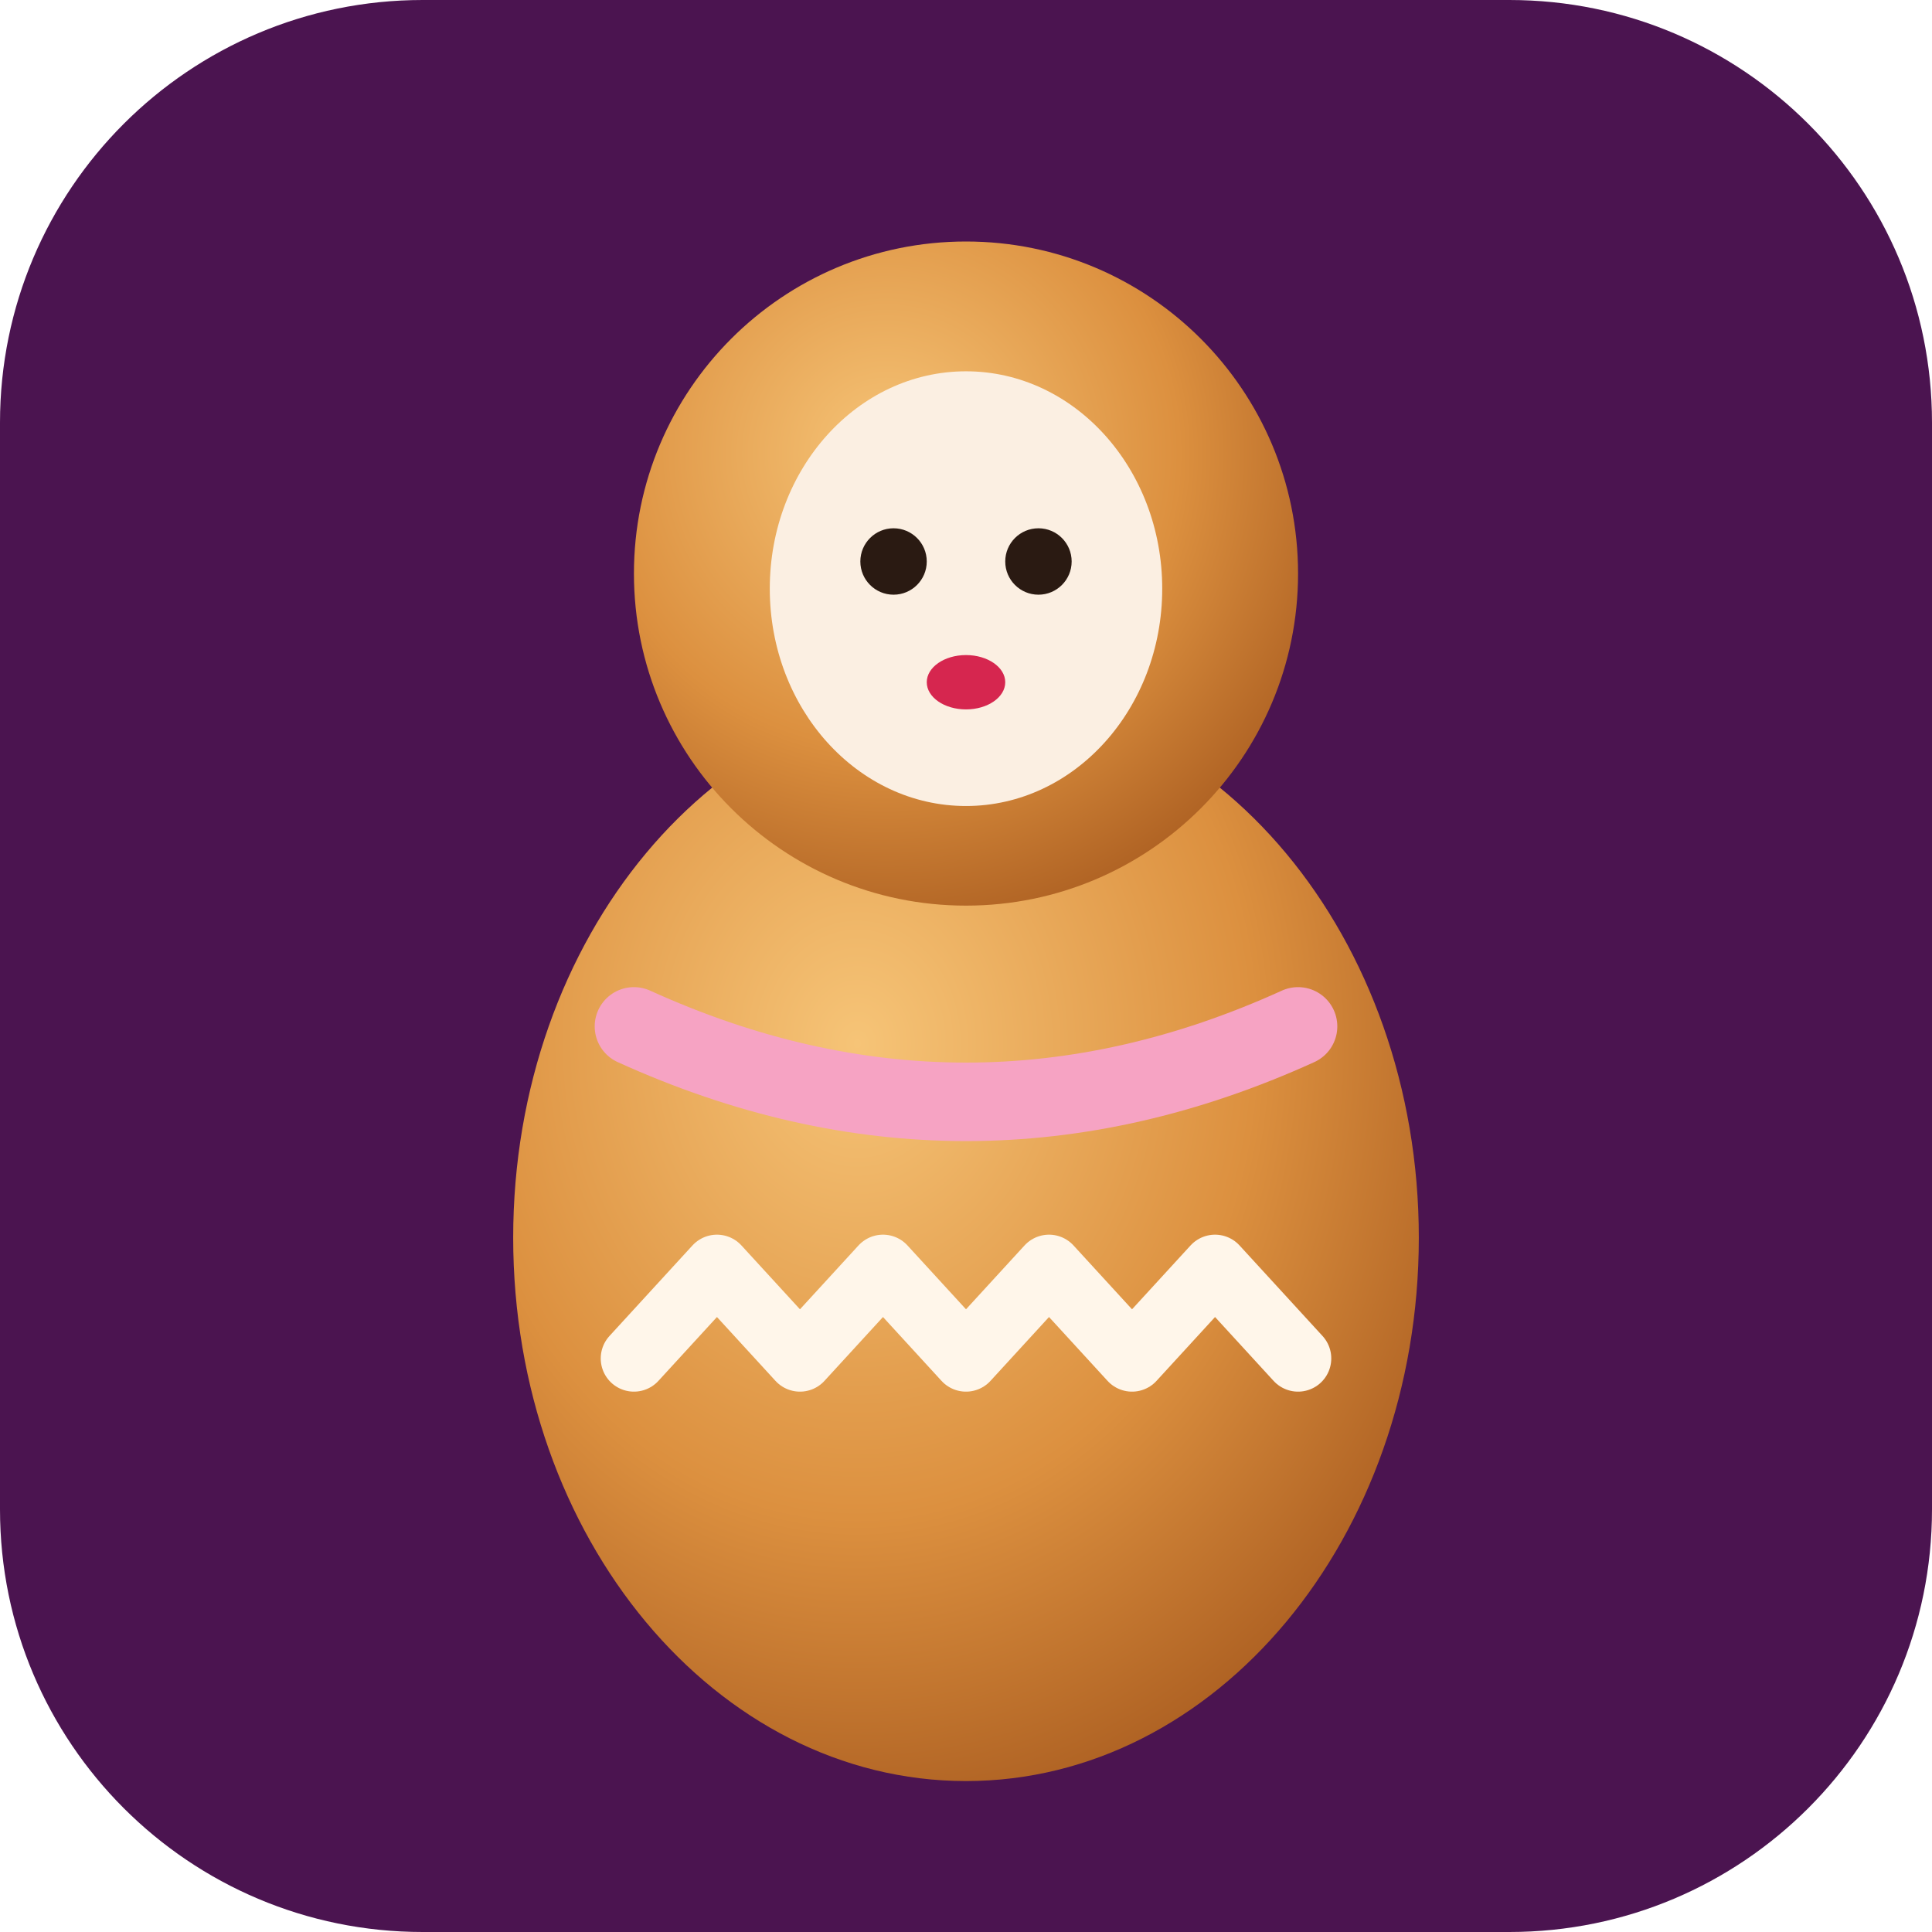
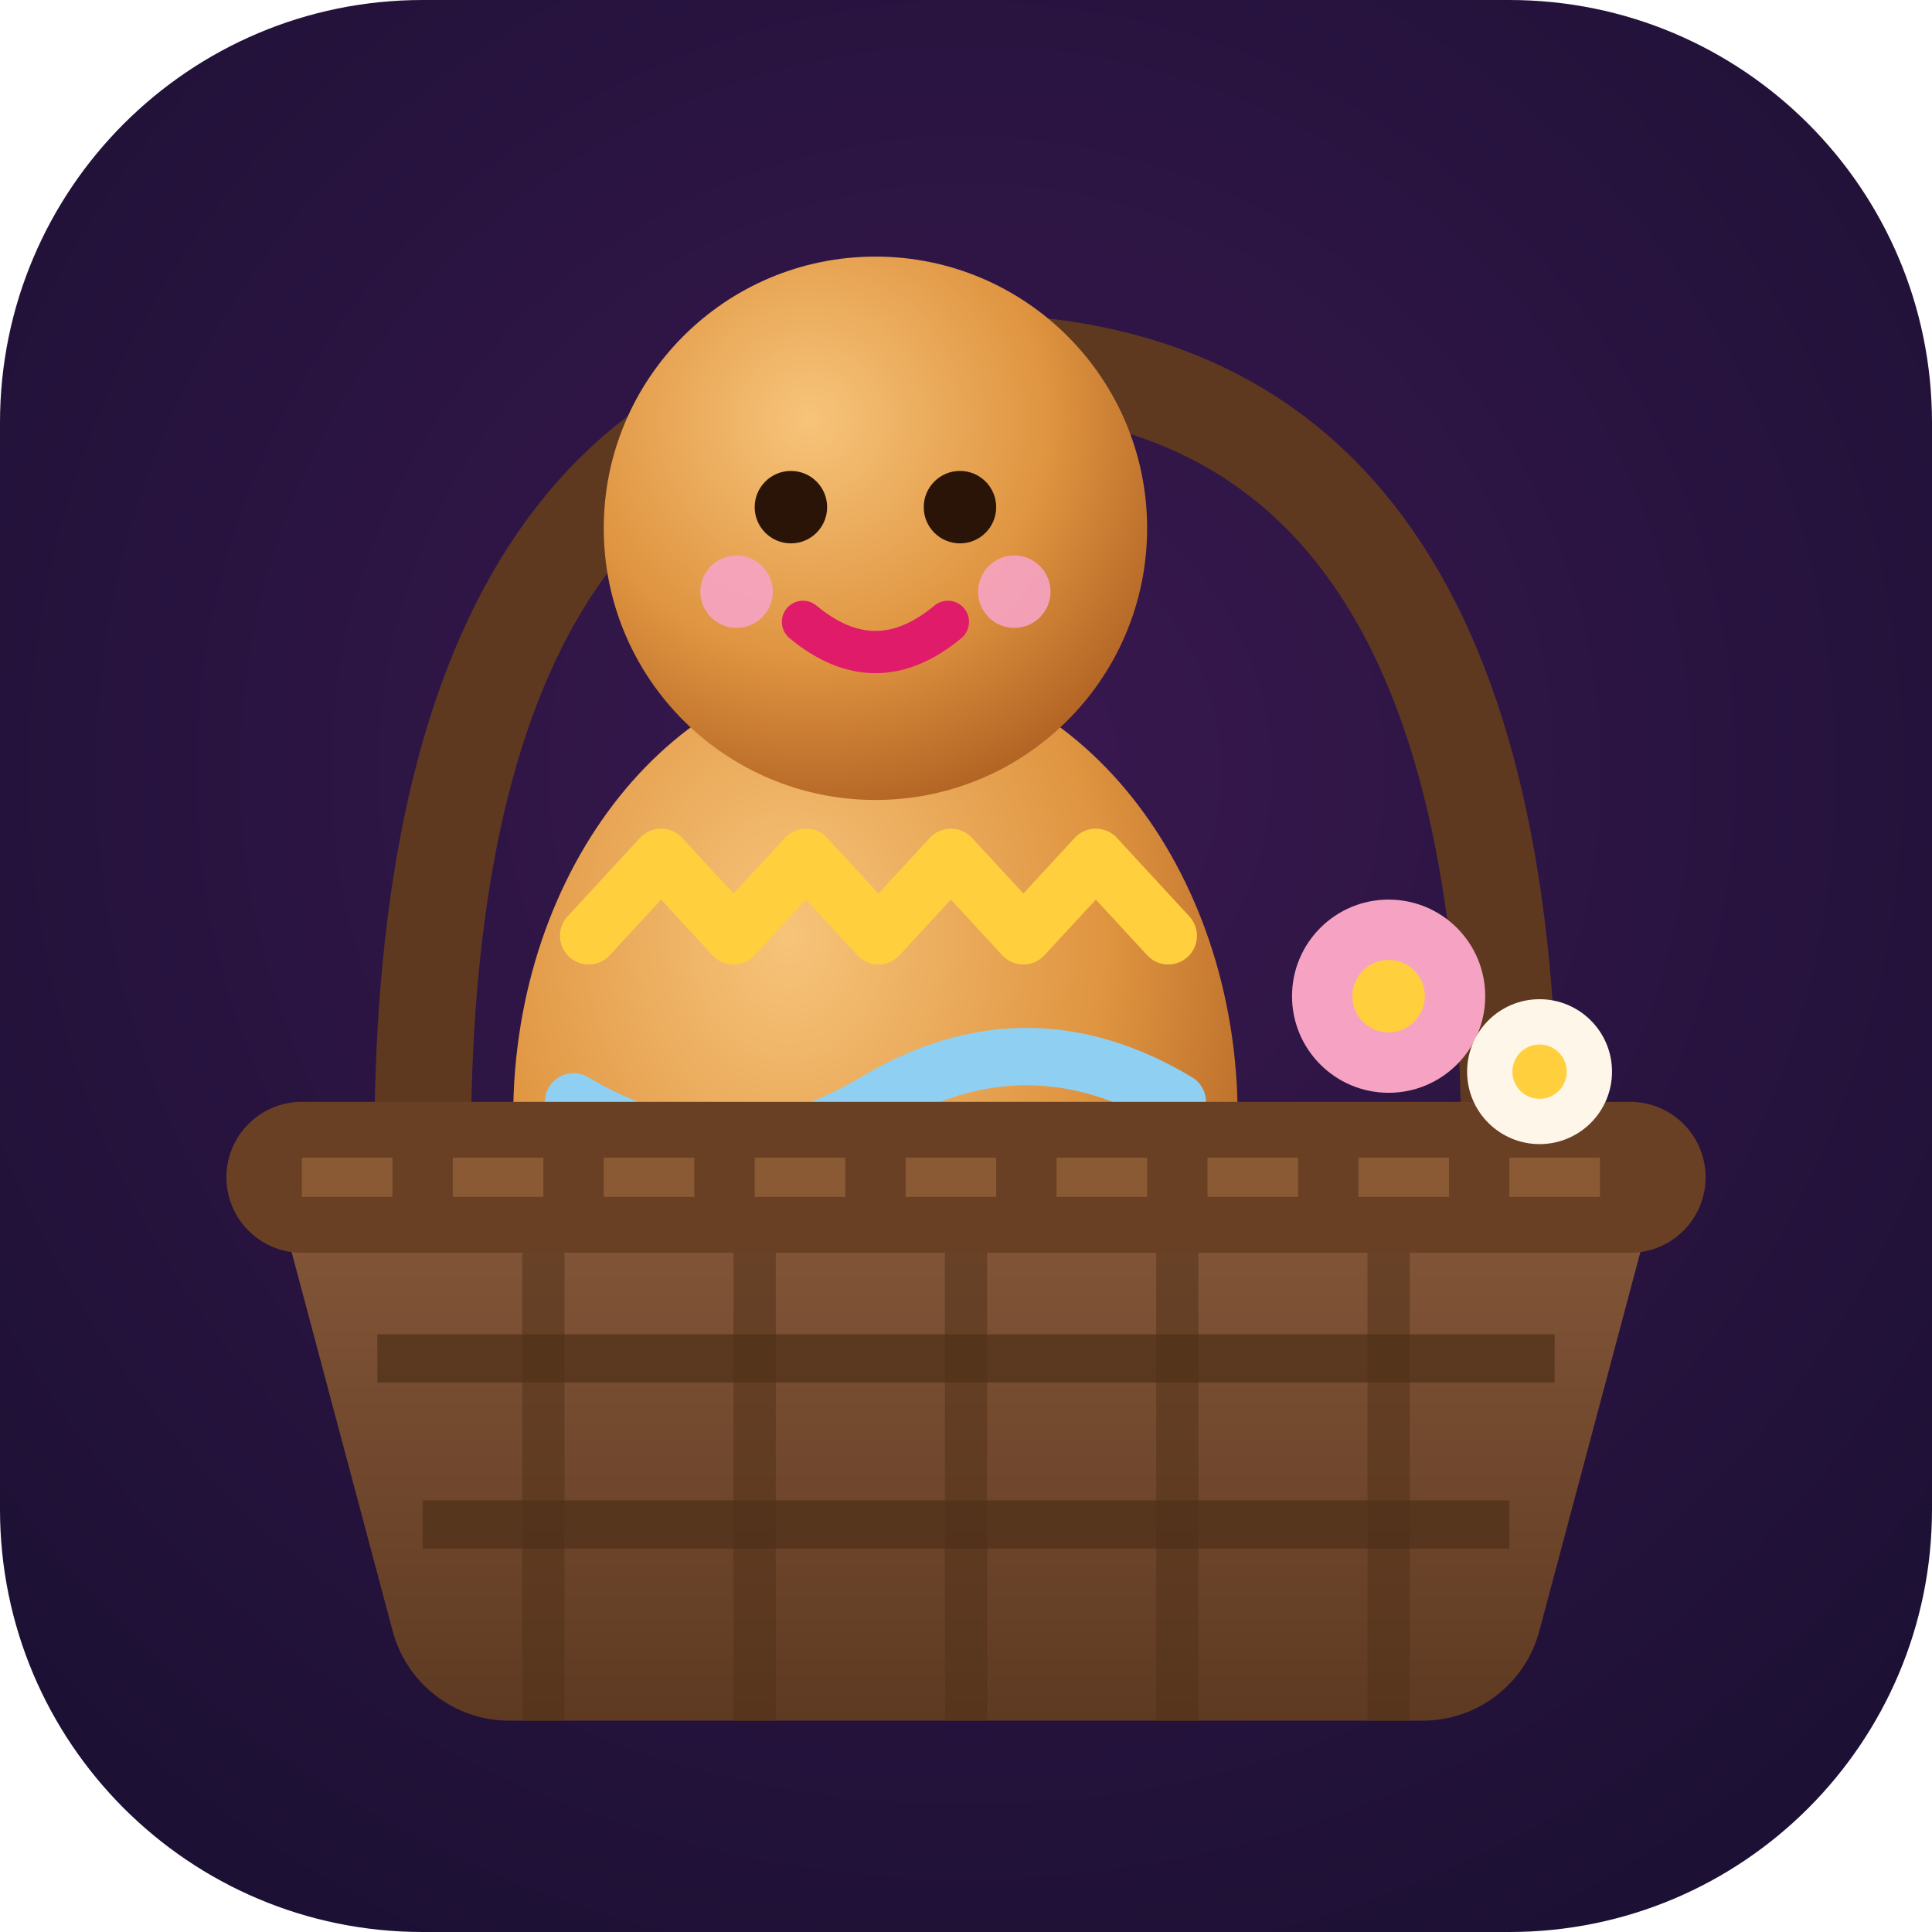
<svg xmlns="http://www.w3.org/2000/svg" viewBox="0 0 64 64">
-   <rect width="64" height="64" rx="14" fill="#4b1450" />
  <defs>
-     <radialGradient id="p" cx=".38" cy=".32" r=".8">
-       <stop offset="0" stop-color="#f6c477" />
-       <stop offset=".55" stop-color="#dc903f" />
-       <stop offset="1" stop-color="#a3561c" />
+     <radialGradient id="p" cx=".38" cy=".3" r=".8">
+       <stop offset="0" stop-color="#f7c47a" />
+       <stop offset=".55" stop-color="#df9440" />
+       <stop offset="1" stop-color="#a8591e" />
+     </radialGradient>
+     <linearGradient id="c" x1="0" y1="0" x2="0" y2="1">
+       <stop offset="0" stop-color="#86583a" />
+       <stop offset="1" stop-color="#5e3a22" />
+     </linearGradient>
+     <radialGradient id="f" cx=".5" cy=".4" r=".7">
+       <stop offset="0" stop-color="#3a1850" />
+       <stop offset="1" stop-color="#1b1033" />
    </radialGradient>
  </defs>
-   <ellipse cx="32" cy="41" rx="15" ry="18" fill="url(#p)" />
-   <circle cx="32" cy="19" r="11" fill="url(#p)" />
-   <ellipse cx="32" cy="19.5" rx="6.5" ry="7.2" fill="#fbefe2" />
-   <circle cx="29.6" cy="18.6" r="1.1" fill="#2a1a12" />
-   <circle cx="34.4" cy="18.6" r="1.1" fill="#2a1a12" />
-   <ellipse cx="32" cy="22.6" rx="1.3" ry=".9" fill="#d6264f" />
-   <path d="M21 34q11 5 22 0" fill="none" stroke="#f6a3c3" stroke-width="2.6" stroke-linecap="round" />
-   <path d="M21 45l2.75-3 2.75 3 2.75-3 2.75 3 2.75-3 2.75 3 2.75-3 2.75 3" fill="none" stroke="#fff6ea" stroke-width="2.2" stroke-linecap="round" stroke-linejoin="round" />
+   <rect width="64" height="64" rx="14" fill="url(#f)" />
+   <path d="M14 38q0-26 18-26t18 26" fill="none" stroke="#5e3920" stroke-width="3.2" stroke-linecap="round" />
+   <ellipse cx="29" cy="37" rx="12" ry="15" fill="url(#p)" />
+   <circle cx="29" cy="17.5" r="9" fill="url(#p)" />
+   <circle cx="26.2" cy="16.8" r="1.2" fill="#2a1408" />
+   <circle cx="31.8" cy="16.8" r="1.2" fill="#2a1408" />
+   <path d="M26.6 20.6q2.4 2 4.8 0" fill="none" stroke="#e01b6a" stroke-width="1.4" stroke-linecap="round" />
+   <circle cx="24.4" cy="19.6" r="1.2" fill="#f6a3c3" opacity=".9" />
+   <circle cx="33.6" cy="19.6" r="1.2" fill="#f6a3c3" opacity=".9" />
+   <path d="M19.5 31l2.4-2.6 2.4 2.6 2.4-2.6 2.4 2.6 2.4-2.6 2.4 2.6 2.4-2.6 2.4 2.6" fill="none" stroke="#ffcf3d" stroke-width="1.9" stroke-linecap="round" stroke-linejoin="round" />
+   <path d="M19 36.5q5 3 10 0t10 0" fill="none" stroke="#8fd0f2" stroke-width="1.9" stroke-linecap="round" />
+   <path d="M9 39h46l-4 15a4 4 0 0 1-3.9 3H16.9a4 4 0 0 1-3.9-3z" fill="url(#c)" />
+   <path d="M12.5 45h39M14 50.5h36" stroke="#4f2f18" stroke-width="1.6" opacity=".7" />
+   <path d="M18 39v18M25 39v18M32 39v18M39 39v18M46 39v18" stroke="#4f2f18" stroke-width="1.4" opacity=".5" />
+   <rect x="7.5" y="36.5" width="49" height="5" rx="2.5" fill="#6a4024" />
+   <path d="M10 39h44" stroke="#8a5a34" stroke-width="1.3" stroke-dasharray="3 2" />
+   <circle cx="46" cy="33" r="3.2" fill="#f6a3c3" />
+   <circle cx="46" cy="33" r="1.2" fill="#ffcf3d" />
+   <circle cx="51" cy="35.5" r="2.4" fill="#fff6ea" />
+   <circle cx="51" cy="35.5" r=".9" fill="#ffcf3d" />
</svg>
